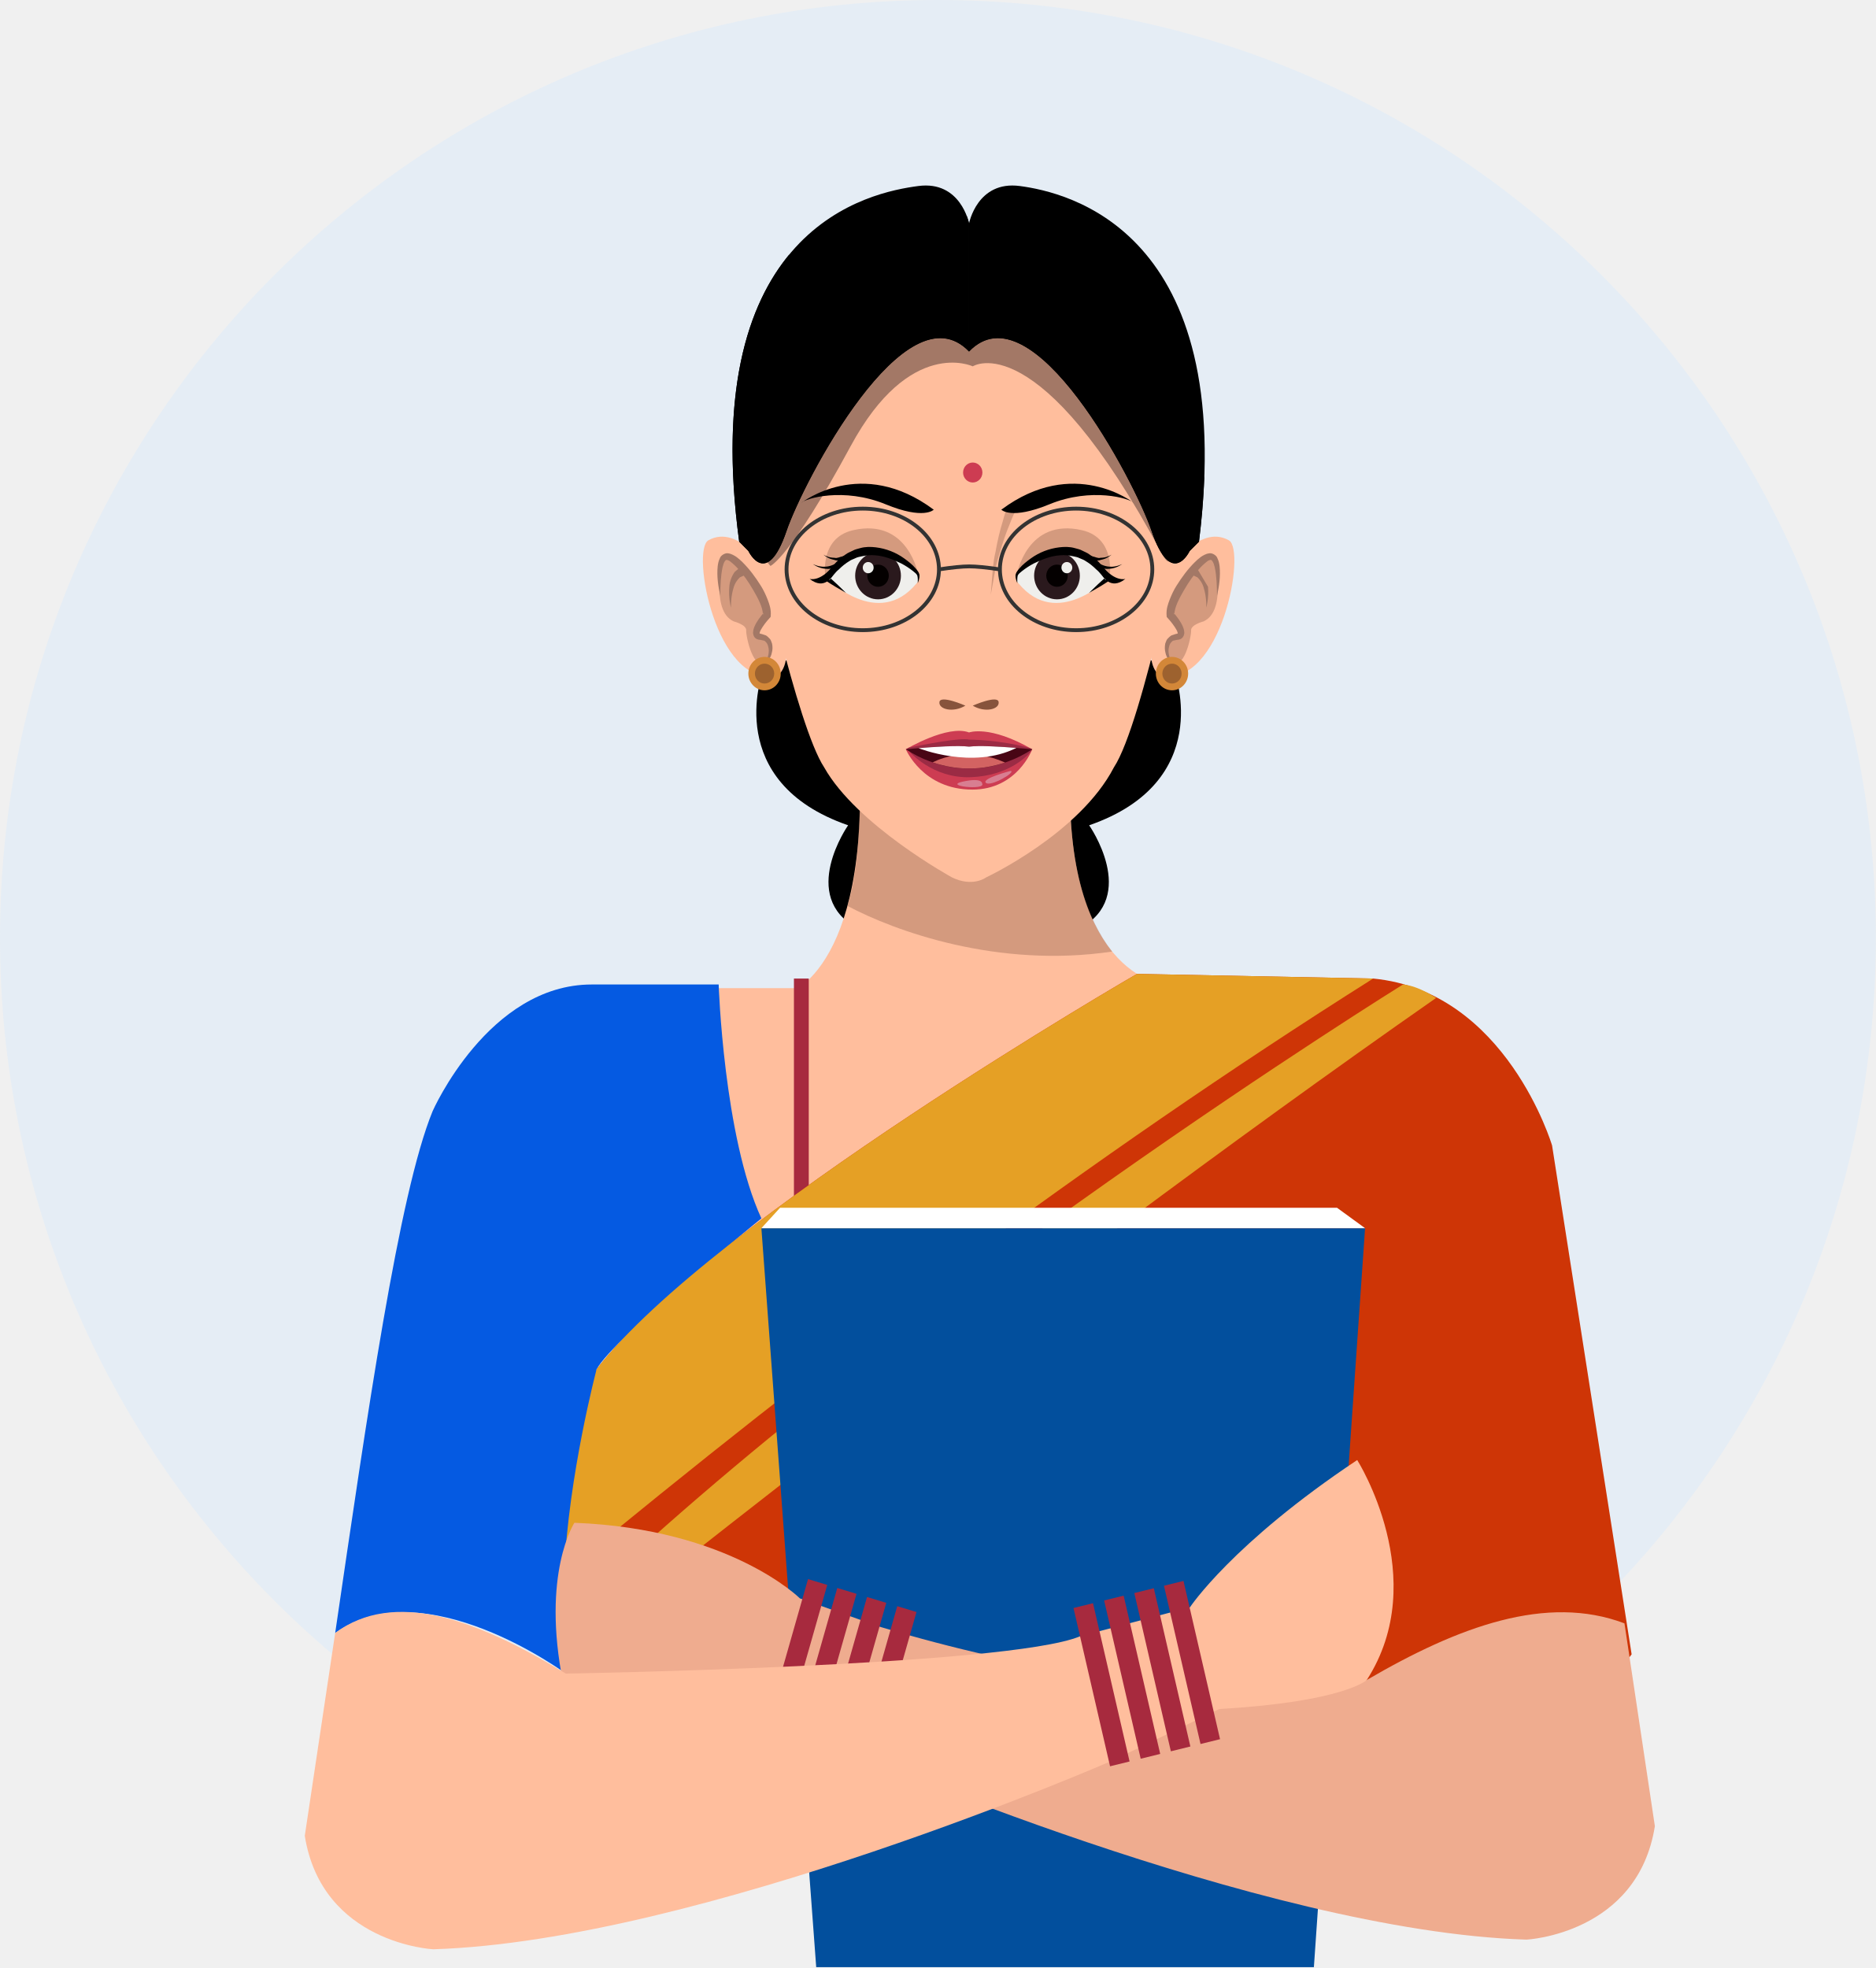
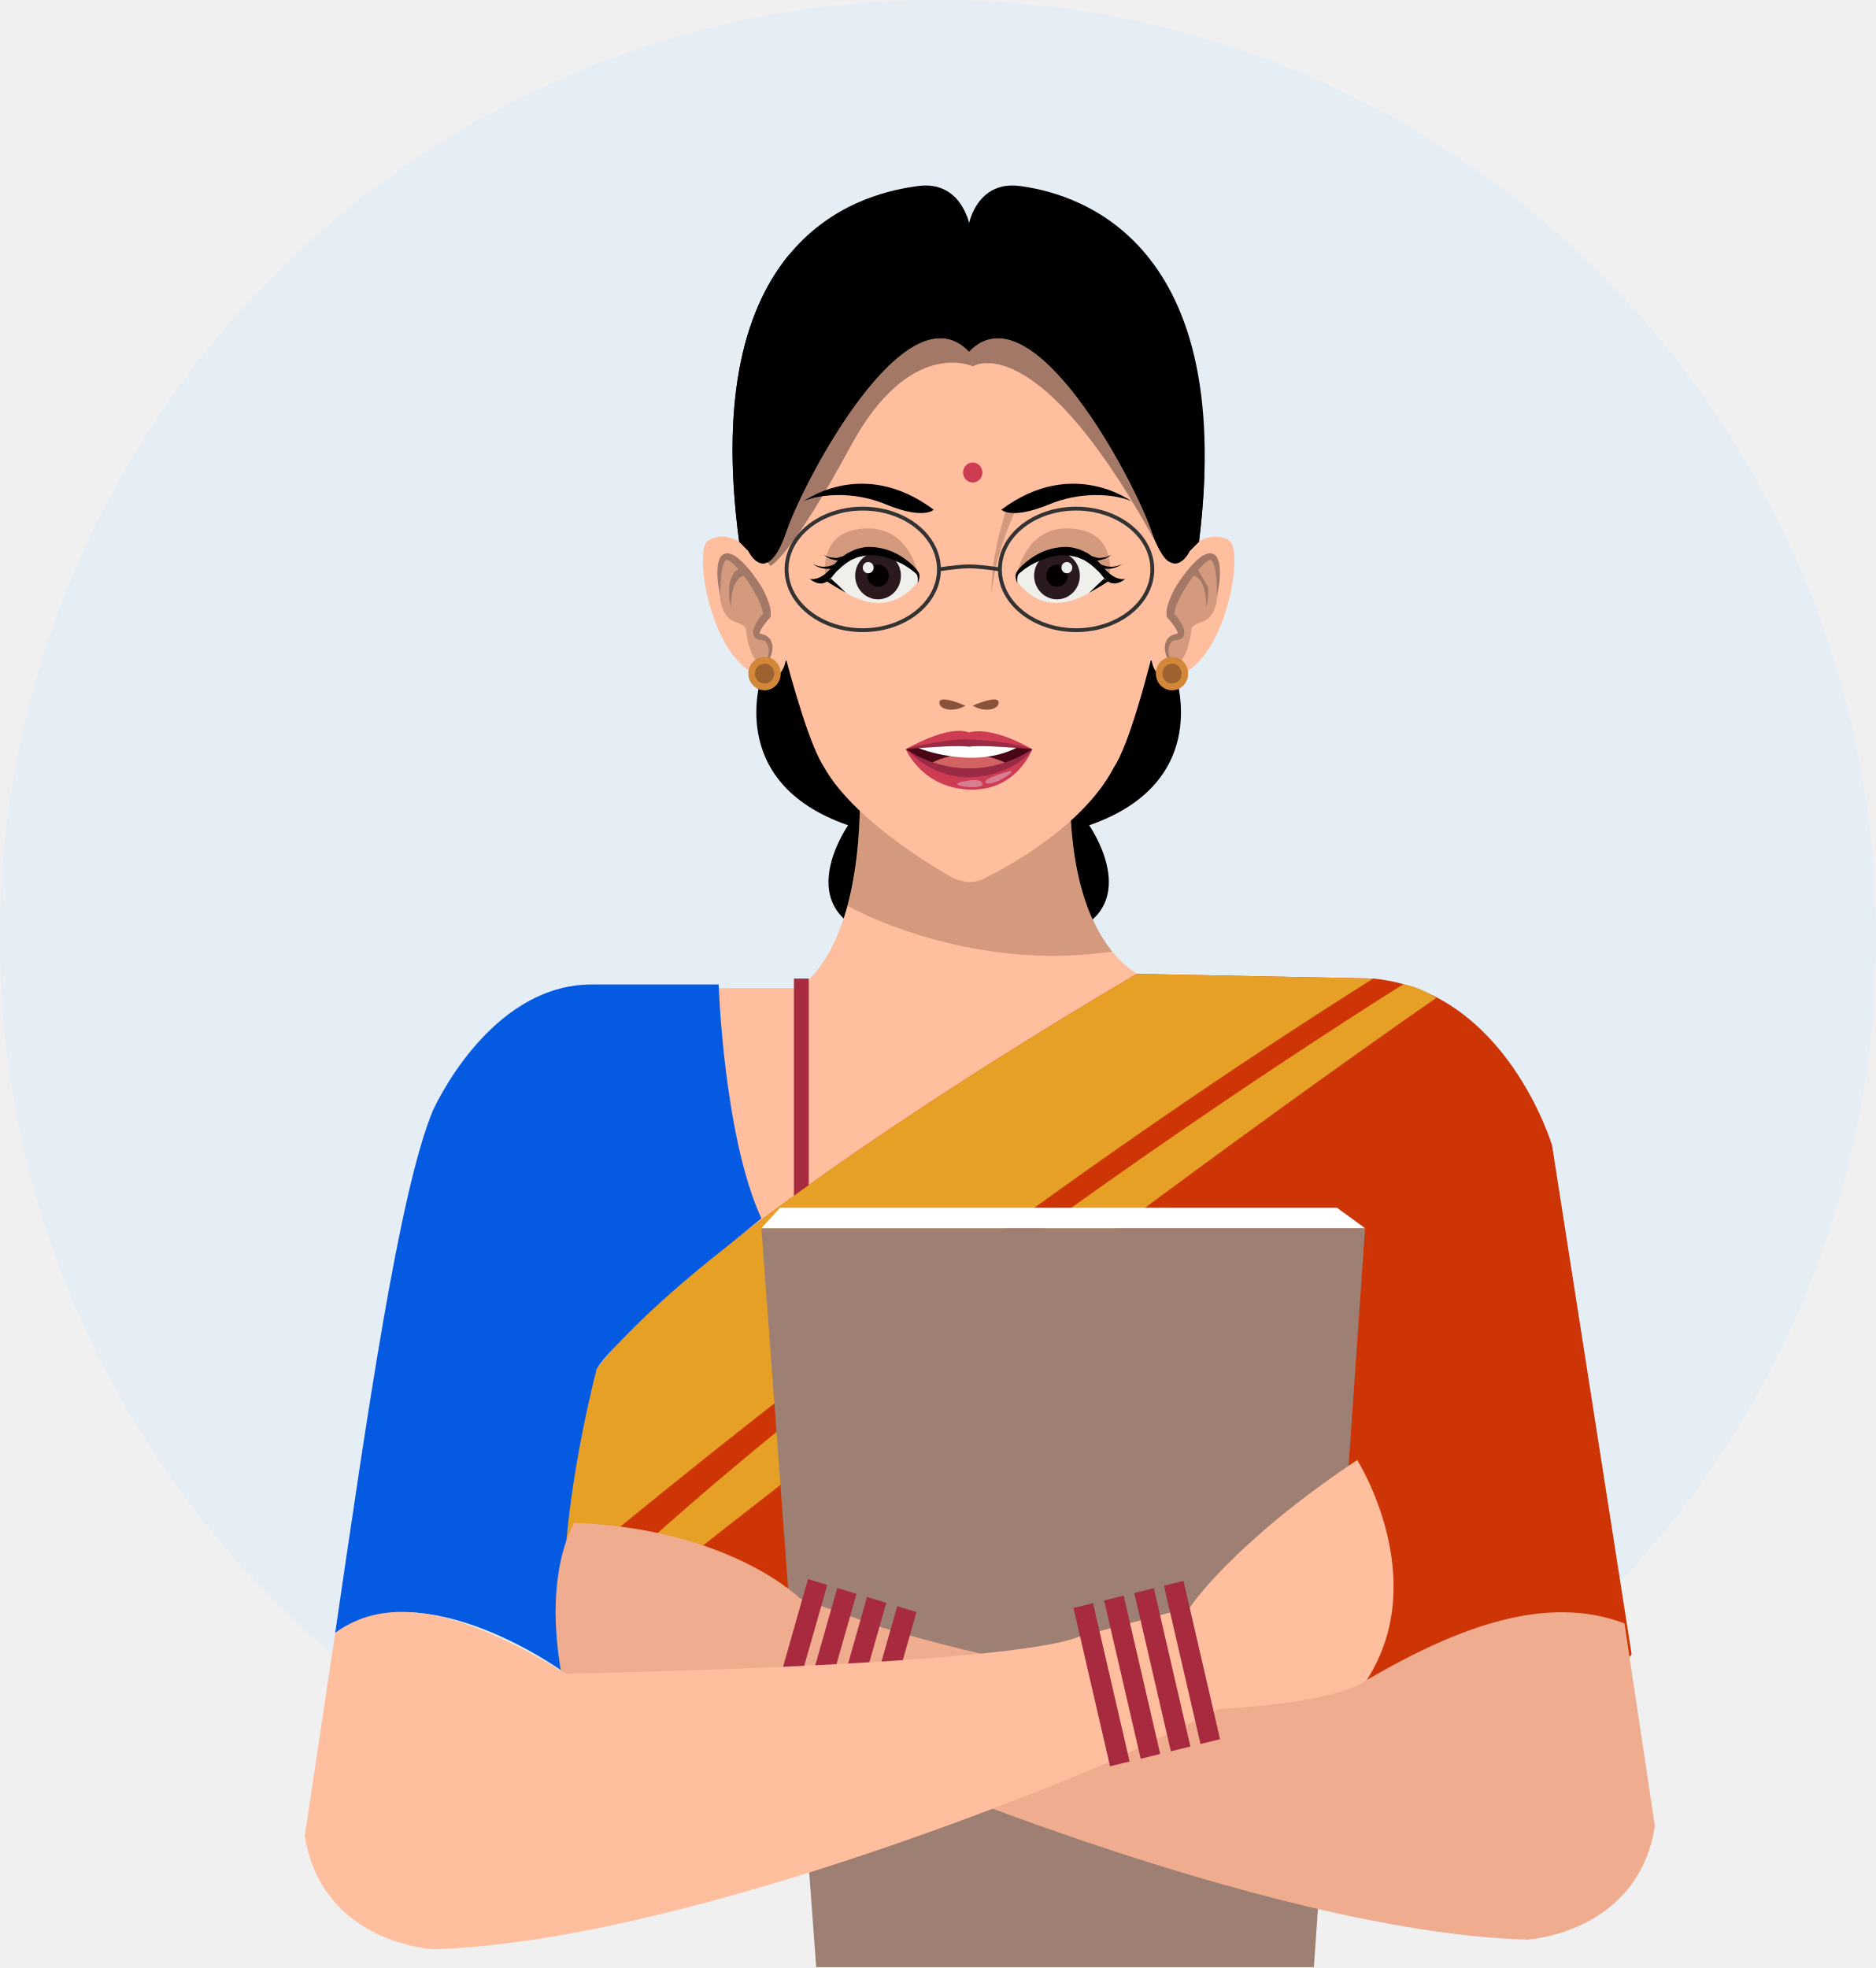
<svg xmlns="http://www.w3.org/2000/svg" width="122px" height="128px" viewBox="0 0 122 128" version="1.1">
  <g id="Onboard-" stroke="none" stroke-width="1" fill="none" fill-rule="evenodd">
    <g id="User-Role-Selection" transform="translate(-33, -158)">
      <g id="Group-34" transform="translate(33, 158)">
        <circle id="Oval" fill="#E5EDF5" cx="61" cy="61" r="61" />
        <g id="Group-129" transform="translate(19.43576, 12)">
          <polygon id="Fill-1" fill="#FFBE9D" points="64.045 52.271 19.109 52.271 31.448 82.684 61.837 67.103" />
          <g id="Group-128" transform="translate(0.386348, 0)">
            <path d="M56.592,31.81 L43.177,24.354 L43.177,24.351 L43.175,24.353 L43.175,24.351 L43.175,24.354 L29.761,31.81 C29.761,31.81 27.157,38.848 35.337,41.677 C35.337,41.677 32.098,46.299 35.937,48.371 C35.937,48.371 33.684,54.369 43.175,54.647 L43.177,54.647 C52.665,54.369 50.418,48.371 50.418,48.371 C54.257,46.299 51.013,41.677 51.013,41.677 C59.194,38.848 56.592,31.81 56.592,31.81" id="Fill-2" fill="#000000" />
            <path d="M49.777,38.444 L42.939,38.444 L36.101,38.444 C36.439,51.827 30.954,52.848 30.954,52.848 C36.217,59.609 42.939,60.933 42.939,60.933 C42.939,60.933 50.947,58.873 56.208,52.112 C56.208,52.112 49.441,51.827 49.777,38.444" id="Fill-4" fill="#FFBE9D" />
            <path d="M52.509,49.889 C50.777,47.682 49.796,44.334 49.767,39.74 L42.846,39.74 L36.115,39.74 C36.046,42.601 35.911,45 35.293,46.92 C38.359,48.552 45.066,51 52.509,49.889" id="Fill-6" fill="#946451" opacity="0.4" />
            <path d="M30.277,25.297 C30.277,25.297 28.268,22.007 26.247,23.143 C25.116,23.783 26.715,32.662 30.675,31.973 C30.675,31.973 31.367,31.688 31.331,30.246 L30.277,25.297 Z" id="Fill-8" fill="#FFBE9D" />
            <path d="M27.239,24.212 C27.239,24.212 26.317,27.706 27.902,28.418 C27.902,28.418 28.735,28.63 28.708,29.002 C28.684,29.376 29.196,31.833 30.067,30.981 C30.067,30.981 30.711,29.808 29.798,29.444 C28.888,29.078 29.516,29.021 30.163,28.078 C30.163,28.078 28.593,23.871 27.239,24.212" id="Fill-10" fill="#946451" opacity="0.4" />
            <path d="M27.023,26.757 C26.888,26.132 26.787,25.495 26.855,24.826 C26.876,24.658 26.906,24.485 26.997,24.306 C27.051,24.121 27.361,23.927 27.572,23.996 C27.738,24.015 27.971,24.149 28.086,24.233 C28.223,24.334 28.349,24.446 28.465,24.562 C28.93,25.024 29.313,25.544 29.659,26.097 C29.833,26.371 29.974,26.671 30.097,26.983 C30.216,27.299 30.34,27.618 30.303,28.048 L30.295,28.128 L30.235,28.194 C30.014,28.431 29.802,28.711 29.658,28.97 C29.622,29.034 29.595,29.101 29.587,29.144 C29.571,29.205 29.585,29.176 29.573,29.191 C29.604,29.208 29.597,29.212 29.746,29.245 L29.994,29.329 C30.082,29.379 30.186,29.484 30.264,29.57 C30.33,29.662 30.351,29.766 30.391,29.863 C30.431,30.061 30.431,30.264 30.377,30.447 C30.347,30.635 30.25,30.807 30.147,30.954 C30.045,31.112 29.878,31.203 29.727,31.277 C30.02,31.077 30.149,30.735 30.173,30.414 C30.194,30.252 30.155,30.092 30.111,29.954 C30.051,29.801 29.977,29.741 29.895,29.675 L29.642,29.619 C29.629,29.619 29.447,29.612 29.33,29.525 C29.194,29.428 29.133,29.215 29.159,29.098 C29.166,28.965 29.203,28.866 29.239,28.769 C29.399,28.395 29.625,28.12 29.862,27.832 L29.792,27.978 C29.803,27.513 29.469,26.904 29.179,26.399 C28.875,25.873 28.526,25.36 28.117,24.926 C28.018,24.814 27.908,24.72 27.802,24.626 C27.668,24.528 27.642,24.472 27.505,24.43 C27.418,24.403 27.395,24.398 27.315,24.506 C27.254,24.602 27.206,24.742 27.173,24.887 C27.048,25.475 27.028,26.121 27.023,26.757" id="Fill-12" fill="#A37866" />
            <path d="M27.717,27.527 C27.717,27.527 27.543,26.872 27.611,26.162 C27.63,25.804 27.779,25.447 27.963,25.194 C28.191,24.99 28.381,24.874 28.381,24.874 L28.568,25.428 C28.568,25.428 28.475,25.477 28.298,25.551 C28.16,25.679 27.977,25.908 27.889,26.222 C27.692,26.836 27.717,27.527 27.717,27.527" id="Fill-14" fill="#A37866" />
            <path d="M56.077,25.297 C56.077,25.297 58.083,22.007 60.102,23.143 C61.236,23.783 59.633,32.662 55.676,31.973 C55.676,31.973 54.983,31.688 55.024,30.246 L56.077,25.297 Z" id="Fill-16" fill="#FFBE9D" />
            <path d="M59.111,24.212 C59.111,24.212 60.034,27.706 58.45,28.418 C58.45,28.418 57.62,28.63 57.644,29.002 C57.668,29.376 57.154,31.833 56.287,30.981 C56.287,30.981 55.643,29.808 56.554,29.444 C57.464,29.078 56.839,29.021 56.187,28.078 C56.187,28.078 57.759,23.871 59.111,24.212" id="Fill-18" fill="#946451" opacity="0.4" />
            <path d="M59.33,26.757 C59.322,26.121 59.305,25.475 59.18,24.887 C59.147,24.742 59.098,24.602 59.033,24.506 C58.959,24.398 58.933,24.404 58.846,24.429 C58.709,24.472 58.684,24.527 58.55,24.626 C58.444,24.72 58.334,24.814 58.236,24.926 C57.828,25.36 57.475,25.873 57.173,26.399 C56.883,26.904 56.549,27.513 56.559,27.978 L56.491,27.832 C56.728,28.12 56.953,28.395 57.114,28.769 C57.15,28.865 57.188,28.964 57.197,29.098 C57.223,29.213 57.162,29.428 57.023,29.525 C56.907,29.613 56.726,29.618 56.71,29.619 L56.46,29.675 C56.379,29.741 56.302,29.801 56.241,29.954 C56.201,30.092 56.157,30.252 56.178,30.415 C56.203,30.736 56.335,31.077 56.628,31.277 C56.474,31.204 56.308,31.115 56.208,30.955 C56.104,30.808 56.007,30.635 55.975,30.449 C55.924,30.264 55.924,30.063 55.961,29.863 C56.003,29.766 56.024,29.662 56.09,29.57 C56.17,29.484 56.274,29.38 56.362,29.329 L56.608,29.245 C56.759,29.212 56.751,29.208 56.781,29.192 C56.77,29.177 56.784,29.206 56.766,29.146 C56.759,29.102 56.73,29.034 56.696,28.97 C56.55,28.711 56.336,28.431 56.117,28.194 L56.058,28.128 L56.051,28.048 C56.014,27.618 56.138,27.299 56.256,26.983 C56.38,26.671 56.518,26.371 56.693,26.097 C57.039,25.544 57.421,25.024 57.887,24.562 C58.002,24.446 58.129,24.334 58.265,24.233 C58.379,24.149 58.615,24.013 58.782,23.996 C58.994,23.928 59.302,24.121 59.354,24.306 C59.444,24.485 59.476,24.658 59.497,24.826 C59.565,25.495 59.465,26.132 59.33,26.757" id="Fill-20" fill="#A37866" />
            <path d="M58.743,26.162 C58.809,26.872 58.634,27.527 58.634,27.527 C58.634,27.527 58.66,26.836 58.462,26.224 C58.376,25.908 58.194,25.678 58.055,25.551 C57.881,25.477 57.786,25.428 57.786,25.428 L57.973,24.874" id="Fill-22" fill="#A37866" />
            <path d="M42.096,45.069 C42.096,45.069 35.895,41.677 33.777,37.906 C32.036,35.261 29.351,23.135 29.128,21.038 C29.119,20.968 29.113,20.9 29.104,20.831 C29.098,20.765 29.095,20.728 29.095,20.728 L29.098,20.729 C29.061,20.297 29.04,19.858 29.04,19.417 C29.04,11.34 35.381,4.789 43.202,4.789 C51.025,4.789 57.362,11.34 57.362,19.417 C57.362,19.941 57.334,20.46 57.283,20.972 L57.283,20.97 C57.283,20.97 54.536,35.007 52.625,37.906 C50.384,42.23 44.308,45.069 44.308,45.069 C44.308,45.069 43.453,45.725 42.096,45.069" id="Fill-24" fill="#FFBE9D" />
            <path d="M30.287,24.808 C30.287,24.808 31.571,24.292 35.498,17.024 C39.355,9.887 43.443,11.827 43.443,11.827 C43.443,11.827 47.743,9.021 55.723,23.977 C57.742,27.768 54.956,10.64 54.956,10.64 L41.824,9.621 L30.954,11.081 C30.954,11.081 28.46,23.071 30.287,24.808" id="Fill-26" fill="#A37866" />
            <path d="M46.165,21.342 C46.165,21.342 46.003,21.663 45.824,22.145 C45.621,22.621 45.392,23.275 45.205,23.95 C44.966,24.615 44.867,25.307 44.772,25.826 C44.677,26.349 44.612,26.697 44.612,26.697 C44.612,26.697 44.641,26.344 44.683,25.816 C44.726,25.287 44.758,24.571 44.926,23.88 C45.046,23.177 45.216,22.482 45.376,21.969 C45.513,21.443 45.64,21.12 45.64,21.12 L46.165,21.342 Z" id="Fill-28" fill="#946451" opacity="0.4" />
            <path d="M39.9,25.375 C39.9,25.375 39.242,21.662 35.658,22.485 C33.405,23.003 33.863,25.589 33.863,25.589 L39.9,25.375 Z" id="Fill-30" fill="#946451" opacity="0.4" />
            <path d="M39.782,25.949 C39.782,25.949 40,25.77 39.9,25.375 C39.8,24.978 36.309,21.961 33.982,25.642 C33.982,25.642 37.283,28.97 39.782,25.949" id="Fill-32" fill="#EFEFEC" />
            <path d="M38.771,25.444 C38.771,26.293 38.104,26.98 37.283,26.98 C36.463,26.98 35.795,26.293 35.795,25.444 C35.795,24.597 36.463,23.908 37.283,23.908 C38.104,23.908 38.771,24.597 38.771,25.444" id="Fill-34" fill="#2A191D" />
            <path d="M37.983,25.444 C37.983,25.844 37.671,26.166 37.283,26.166 C36.898,26.166 36.584,25.844 36.584,25.444 C36.584,25.044 36.898,24.722 37.283,24.722 C37.671,24.722 37.983,25.044 37.983,25.444" id="Fill-36" fill="#040000" />
            <path d="M35.197,26.558 C34.754,26.31 34.315,26.054 33.893,25.772 L33.76,25.685 L33.852,25.553 C34.041,25.283 34.186,24.974 34.419,24.728 C34.631,24.462 34.897,24.249 35.181,24.056 C35.317,23.951 35.482,23.898 35.636,23.817 C35.785,23.73 35.957,23.699 36.121,23.651 C36.451,23.556 36.805,23.558 37.137,23.599 C37.809,23.68 38.446,23.931 38.982,24.318 C39.248,24.511 39.509,24.712 39.727,24.968 C39.824,25.087 39.972,25.24 39.98,25.435 C39.982,25.621 39.925,25.776 39.867,25.93 C39.873,25.766 39.877,25.599 39.843,25.46 C39.807,25.327 39.685,25.252 39.564,25.149 C39.325,24.958 39.062,24.789 38.792,24.647 C38.244,24.378 37.675,24.157 37.091,24.117 C36.8,24.087 36.511,24.123 36.234,24.18 C36.094,24.214 35.952,24.231 35.821,24.299 C35.692,24.366 35.548,24.399 35.429,24.487 C35.175,24.637 34.946,24.824 34.729,25.04 C34.49,25.23 34.324,25.499 34.114,25.73 L34.072,25.51 C34.46,25.841 34.831,26.196 35.197,26.558" id="Fill-38" fill="#000000" />
            <path d="M36.996,24.919 C36.996,25.121 36.839,25.286 36.642,25.286 C36.447,25.286 36.289,25.121 36.289,24.919 C36.289,24.718 36.447,24.554 36.642,24.554 C36.839,24.554 36.996,24.718 36.996,24.919" id="Fill-40" fill="#EFEFEC" />
            <path d="M34.304,25.444 C34.304,25.444 33.82,26.423 32.834,25.652 C32.834,25.652 33.517,25.869 34.338,24.817 L34.304,25.444 Z" id="Fill-42" fill="#000000" />
            <path d="M33.041,24.686 C33.041,24.686 33.442,24.897 33.864,24.856 C34.29,24.84 34.622,24.588 34.622,24.588 L34.756,24.827 C34.756,24.826 34.321,25.053 33.862,24.993 C33.406,24.961 33.041,24.686 33.041,24.686" id="Fill-44" fill="#000000" />
            <path d="M33.735,24.072 C33.738,24.067 33.814,24.137 33.951,24.178 C34.079,24.245 34.265,24.274 34.45,24.28 C34.633,24.326 34.807,24.216 34.936,24.196 C35.066,24.161 35.152,24.137 35.152,24.137 L35.244,24.396 C35.244,24.396 35.139,24.407 34.985,24.424 C34.83,24.423 34.632,24.5 34.435,24.415 C34.236,24.376 34.054,24.308 33.93,24.216 C33.8,24.147 33.739,24.067 33.735,24.072" id="Fill-46" fill="#000000" />
            <path d="M40.905,21.151 C40.905,21.151 40.271,21.827 37.781,20.801 C35.037,19.671 32.541,20.423 32.302,20.703 C32.302,20.703 36.192,17.63 40.905,21.151" id="Fill-48" fill="#000000" />
            <path d="M46.306,25.375 C46.306,25.375 46.962,21.662 50.548,22.485 C52.804,23.003 52.341,25.589 52.341,25.589 L46.306,25.375 Z" id="Fill-50" fill="#946451" opacity="0.4" />
            <path d="M46.425,25.949 C46.425,25.949 46.205,25.77 46.306,25.375 C46.407,24.978 49.897,21.961 52.227,25.642 C52.227,25.642 48.921,28.97 46.425,25.949" id="Fill-52" fill="#EFEFEC" />
            <path d="M47.434,25.444 C47.434,26.293 48.103,26.98 48.921,26.98 C49.743,26.98 50.408,26.293 50.408,25.444 C50.408,24.597 49.743,23.908 48.921,23.908 C48.103,23.908 47.434,24.597 47.434,25.444" id="Fill-54" fill="#2A191D" />
            <path d="M48.223,25.444 C48.223,25.844 48.537,26.166 48.921,26.166 C49.309,26.166 49.621,25.844 49.621,25.444 C49.621,25.044 49.309,24.722 48.921,24.722 C48.537,24.722 48.223,25.044 48.223,25.444" id="Fill-56" fill="#040000" />
            <path d="M51.008,26.558 C51.374,26.196 51.748,25.841 52.135,25.51 L52.096,25.73 C51.885,25.499 51.717,25.23 51.479,25.04 C51.262,24.824 51.032,24.637 50.777,24.487 C50.659,24.399 50.516,24.366 50.385,24.301 C50.257,24.231 50.112,24.214 49.973,24.18 C49.695,24.123 49.404,24.087 49.116,24.117 C48.529,24.157 47.961,24.378 47.414,24.647 C47.144,24.789 46.882,24.958 46.642,25.149 C46.518,25.252 46.399,25.329 46.362,25.458 C46.33,25.599 46.338,25.766 46.34,25.93 C46.278,25.776 46.222,25.621 46.223,25.435 C46.234,25.239 46.383,25.087 46.476,24.968 C46.697,24.712 46.958,24.51 47.223,24.318 C47.761,23.93 48.398,23.68 49.07,23.599 C49.402,23.558 49.755,23.556 50.085,23.651 C50.253,23.699 50.421,23.73 50.573,23.817 C50.723,23.898 50.891,23.951 51.026,24.058 C51.311,24.249 51.577,24.462 51.788,24.728 C52.021,24.974 52.169,25.283 52.357,25.553 L52.449,25.685 L52.313,25.772 C51.893,26.054 51.453,26.31 51.008,26.558" id="Fill-58" fill="#000000" />
            <path d="M49.21,24.919 C49.21,25.121 49.368,25.286 49.563,25.286 C49.757,25.286 49.917,25.121 49.917,24.919 C49.917,24.718 49.757,24.554 49.563,24.554 C49.368,24.554 49.21,24.718 49.21,24.919" id="Fill-60" fill="#EFEFEC" />
            <path d="M51.9,25.444 C51.9,25.444 52.387,26.423 53.37,25.652 C53.37,25.652 52.691,25.869 51.868,24.817 L51.9,25.444 Z" id="Fill-62" fill="#000000" />
            <path d="M53.166,24.686 C53.166,24.686 52.803,24.961 52.345,24.993 C51.888,25.051 51.448,24.826 51.448,24.827 L51.584,24.588 C51.584,24.588 51.917,24.838 52.345,24.856 C52.764,24.898 53.166,24.686 53.166,24.686" id="Fill-64" fill="#000000" />
            <path d="M52.468,24.072 C52.466,24.067 52.404,24.147 52.275,24.216 C52.153,24.308 51.969,24.376 51.77,24.416 C51.574,24.5 51.375,24.422 51.217,24.424 C51.064,24.407 50.96,24.396 50.96,24.396 L51.054,24.137 C51.054,24.137 51.139,24.161 51.267,24.196 C51.395,24.215 51.571,24.327 51.756,24.28 C51.938,24.274 52.126,24.246 52.252,24.178 C52.389,24.137 52.466,24.067 52.468,24.072" id="Fill-66" fill="#000000" />
            <path d="M45.301,21.151 C45.301,21.151 45.935,21.827 48.425,20.801 C51.173,19.671 53.662,20.423 53.906,20.703 C53.906,20.703 50.015,17.63 45.301,21.151" id="Fill-68" fill="#000000" />
            <path d="M42.963,33.896 C42.963,33.896 41.336,33.178 41.275,33.661 C41.215,34.143 42.178,34.371 42.963,33.896" id="Fill-70" fill="#87533C" />
            <path d="M43.443,33.896 C43.443,33.896 45.069,33.178 45.127,33.661 C45.186,34.143 44.227,34.371 43.443,33.896" id="Fill-72" fill="#87533C" />
            <path d="M39.091,36.735 C39.091,36.735 41.802,35.115 43.202,35.639 C43.202,35.639 44.544,35.135 47.31,36.735 C47.31,36.735 46.34,39.356 43.421,39.356 C40.189,39.358 39.091,36.735 39.091,36.735" id="Fill-74" fill="#CD3C52" />
            <path d="M47.306,36.746 C47.31,36.743 47.31,36.735 47.31,36.735 C47.263,36.708 47.22,36.686 47.173,36.66 C45.186,36.105 43.202,36.104 43.202,36.104 C42.65,35.961 40.314,36.416 39.28,36.63 C39.161,36.696 39.091,36.735 39.091,36.735 C39.091,36.735 39.098,36.743 39.1,36.746 L47.306,36.746 Z" id="Fill-76" fill="#9B2B44" />
            <path d="M39.324,36.879 C39.324,36.879 40.812,38.642 43.317,38.549 C45.78,38.459 47.08,37.148 47.31,36.735 L39.324,36.879 Z" id="Fill-78" fill="#9B2B44" />
            <path d="M43.202,36.563 C42.161,36.424 39.092,36.735 39.092,36.735 C41.199,38.116 43.202,37.976 43.202,37.976 C43.202,37.976 45.206,38.116 47.31,36.735 C47.31,36.735 44.246,36.424 43.202,36.563" id="Fill-80" fill="#490615" />
            <path d="M40.831,37.583 C42.18,38.044 43.202,37.976 43.202,37.976 C43.202,37.976 44.209,38.044 45.543,37.594 C43.324,36.612 41.567,37.221 40.831,37.583" id="Fill-82" fill="#D36362" />
            <path d="M45.901,38.141 C45.901,38.141 43.991,38.635 44.298,38.917 C44.603,39.199 46.309,38.19 45.901,38.141" id="Fill-84" fill="#D87E91" />
            <path d="M44.055,38.966 C44.055,38.966 44.102,38.552 42.791,38.837 C41.483,39.121 44.313,39.42 44.055,38.966" id="Fill-86" fill="#D87E91" />
            <path d="M30.954,31.81 C30.954,32.41 30.484,32.898 29.902,32.898 C29.321,32.898 28.849,32.41 28.849,31.81 C28.849,31.211 29.321,30.725 29.902,30.725 C30.484,30.725 30.954,31.211 30.954,31.81" id="Fill-88" fill="#D38738" />
            <path d="M30.531,31.81 C30.531,32.169 30.248,32.457 29.902,32.457 C29.555,32.457 29.275,32.169 29.275,31.81 C29.275,31.455 29.555,31.164 29.902,31.164 C30.248,31.164 30.531,31.455 30.531,31.81" id="Fill-90" fill="#9D622F" />
            <path d="M57.452,31.81 C57.452,32.41 56.983,32.898 56.402,32.898 C55.819,32.898 55.351,32.41 55.351,31.81 C55.351,31.211 55.819,30.725 56.402,30.725 C56.983,30.725 57.452,31.211 57.452,31.81" id="Fill-92" fill="#D38738" />
            <path d="M57.026,31.81 C57.026,32.169 56.748,32.457 56.402,32.457 C56.054,32.457 55.774,32.169 55.774,31.81 C55.774,31.455 56.054,31.164 56.402,31.164 C56.748,31.164 57.026,31.455 57.026,31.81" id="Fill-94" fill="#9D622F" />
            <g id="Group-98" transform="translate(27.30978, 0)" fill="#000000">
              <path d="M1.54,23.835 C1.54,23.835 2.729,26.339 4.022,22.532 C5.122,19.302 11.782,6.585 15.892,10.862 L15.892,2.535 C15.892,2.535 15.359,-0.268 12.59,0.099 C9.555,0.502 -1.833,2.675 0.943,23.231 L1.54,23.835 Z" id="Fill-96" />
            </g>
            <g id="Group-101" transform="translate(43.08877, 0)" fill="#000000">
              <path d="M14.463,23.835 C14.463,23.835 13.275,26.339 11.984,22.532 C10.884,19.302 4.221,6.585 0.113,10.862 L0.113,2.535 C0.113,2.535 0.644,-0.268 3.416,0.099 C6.452,0.502 17.616,2.952 15.067,23.231 L14.463,23.835 Z" id="Fill-99" />
            </g>
            <path d="M43.202,10.862 L43.202,2.535 C43.202,2.535 43.164,2.333 43.051,2.045 C43.011,2.352 42.962,2.56 42.962,2.56 C39.202,0.974 36.642,3.527 36.642,3.527 C41.394,2.353 42.443,5.596 42.443,5.596 C39.839,4.904 37.702,6.7 37.702,6.7 C41.309,5.973 42.962,8.629 42.962,8.629 C38.524,6.355 33.585,15.53 33.585,15.53 C33.945,13.528 36.289,9.621 36.289,9.621 C33.673,12.197 30.954,18.634 30.954,18.634 C32.49,10.356 35.795,5.665 35.795,5.665 C29.282,11.391 29.275,21.578 29.275,21.578 C28.058,14.493 30.004,8.137 31.519,4.542 C28.836,7.783 26.928,13.406 28.253,23.231 L28.85,23.835 C28.85,23.835 30.039,26.339 31.332,22.532 C32.432,19.302 39.092,6.585 43.202,10.862" id="Fill-102" fill="#000000" />
            <path d="M58.497,19.088 C58.145,17.18 57.452,15.553 57.452,15.553 C57.986,17.668 57.722,21.118 57.722,21.118 C56.779,15.004 52.955,10.033 52.955,10.033 C54.779,12.747 56.963,21.579 56.379,21.578 C55.792,21.578 51.353,12.563 49.917,10.248 C48.483,7.933 44.263,8.929 44.263,8.929 C45.814,6.447 48.635,7.273 48.635,7.273 C46.097,5.527 43.959,6.4 43.959,6.4 C45.517,3.917 50.194,6.4 50.194,6.4 C47.21,3.226 43.959,3.962 43.959,3.962 C45.689,2.381 48.921,3.962 48.921,3.962 C46.953,2.154 43.932,2.769 43.202,2.953 L43.202,10.862 C47.309,6.585 53.973,19.302 55.072,22.532 C56.364,26.339 57.552,23.835 57.552,23.835 L58.156,23.231 C58.337,21.757 58.448,20.381 58.497,19.088" id="Fill-104" fill="#000000" />
            <path d="M39.919,36.661 L39.919,36.661 C39.919,36.661 43.435,38.073 46.278,36.645 C45.291,36.565 43.854,36.476 43.202,36.563 C42.506,36.47 40.903,36.579 39.919,36.661" id="Fill-106" fill="#FFFFFF" />
            <path d="M44.071,18.733 C44.071,19.09 43.79,19.382 43.443,19.382 C43.094,19.382 42.814,19.09 42.814,18.733 C42.814,18.374 43.094,18.083 43.443,18.083 C43.79,18.083 44.071,18.374 44.071,18.733" id="Fill-108" fill="#CD3C52" />
            <polygon id="Fill-110" fill="#A72A3E" points="31.813 66.414 32.777 66.414 32.777 51.646 31.813 51.646" />
            <path d="M54.124,51.341 C54.124,51.341 26.481,67.312 18.981,77.053 C18.981,77.053 15.297,88.638 16.978,95.599 C18.659,102.56 20.728,109.905 20.728,109.905 L45.299,101.622 L76.724,108.302 L86.294,95.599 L81.121,62.506 C81.121,62.506 78.147,52.477 69.483,51.645 L54.124,51.341 Z" id="Fill-112" fill="#CE3506" />
            <path d="M26.918,52.032 C26.918,52.032 27.238,61.902 29.696,67.244 C29.696,67.244 20.113,74.993 18.981,77.054 L16.978,96.853 C16.978,96.853 7.765,90.044 1.977,94.211 C4.049,80.105 6.116,65.63 8.314,60.271 C8.314,60.271 11.935,52.032 18.66,52.032 L26.918,52.032 Z" id="Fill-113" fill="#055AE2" />
            <path d="M16.868,90.291 C17.16,83.9 18.98,77.054 18.98,77.054 C26.481,67.312 54.124,51.341 54.124,51.341 L69.482,51.646 C50.873,63.385 33.463,76.571 16.868,90.291" id="Fill-114" fill="#E5A025" />
            <path d="M71.424,52.032 C71.424,52.032 38.415,72.525 17.315,92.921 L16.978,95.599 C16.978,95.599 46.303,71.94 73.579,52.906 C73.579,52.906 72.444,52.12 71.424,52.032" id="Fill-115" fill="#E5A025" />
-             <polygon id="Fill-116" fill="#024F9D" points="29.696 67.882 33.262 115.947 65.629 115.947 68.958 67.882" />
+             <polygon id="Fill-116" fill="#9D7F73" points="29.696 67.882 33.262 115.947 65.629 115.947 68.958 67.882" />
            <path d="M69.067,97.27 C69.067,97.27 57.23,99.77 37.398,93.805 L32.203,91.962 C32.203,91.962 27.666,87.432 17.535,87.043 C17.535,87.043 15.372,90.344 16.802,97.453 C16.802,97.453 20.21,98.058 28.328,98.53 L35.293,101.886 C35.293,101.886 62.151,113.622 79.455,114.155 C79.455,114.155 86.686,113.799 87.806,106.776 L85.828,93.584 C80.761,91.67 75.027,93.787 69.067,97.27" id="Fill-117" fill="#EFAC8F" />
            <polygon id="Fill-118" fill="#A72A3E" points="35.641 102.62 36.893 103 39.784 92.847 38.532 92.467" />
            <polygon id="Fill-119" fill="#A72A3E" points="33.676 102.023 34.928 102.403 37.818 92.25 36.567 91.87" />
            <polygon id="Fill-120" fill="#A72A3E" points="31.741 101.435 32.993 101.815 35.883 91.663 34.632 91.283" />
            <polygon id="Fill-121" fill="#A72A3E" points="29.837 100.858 31.089 101.237 33.98 91.085 32.729 90.705" />
            <path d="M1.977,94.211 L-0,107.403 C1.119,114.426 8.351,114.782 8.351,114.782 C25.654,114.249 52.513,102.513 52.513,102.513 L59.478,99.156 C67.595,98.685 69.067,97.27 69.067,97.27 C73.328,90.668 68.447,82.961 68.447,82.961 C60.305,88.385 57.567,92.542 57.567,92.542 L50.407,94.431 C45.756,96.374 16.978,96.852 16.978,96.852 C11.093,93.25 5.773,91.387 1.977,94.211" id="Fill-122" fill="#FFBE9D" />
            <polygon id="Fill-123" fill="#A72A3E" points="53.642 102.568 52.372 102.88 49.995 92.586 51.264 92.274" />
            <polygon id="Fill-124" fill="#A72A3E" points="55.634 102.077 54.365 102.389 51.987 92.095 53.257 91.783" />
            <polygon id="Fill-125" fill="#A72A3E" points="57.596 101.593 56.327 101.906 53.95 91.612 55.219 91.3" />
            <polygon id="Fill-126" fill="#A72A3E" points="59.526 101.118 58.256 101.431 55.879 91.137 57.148 90.824" />
            <polygon id="Fill-127" fill="#FFFFFF" points="67.137 66.556 30.91 66.556 29.696 67.882 68.958 67.882" />
            <g id="Group-24" transform="translate(31.33265, 21.08128)" stroke="#333333" stroke-width="0.25">
              <path d="M9.912,3.953 C10.775,3.822 11.431,3.757 11.881,3.757 C12.33,3.757 12.995,3.822 13.877,3.953" id="Line-2" />
              <ellipse id="Oval" cx="18.833" cy="3.953" rx="4.956" ry="3.953" />
              <ellipse id="Oval-Copy" cx="4.956" cy="3.953" rx="4.956" ry="3.953" />
            </g>
          </g>
        </g>
      </g>
    </g>
  </g>
</svg>
